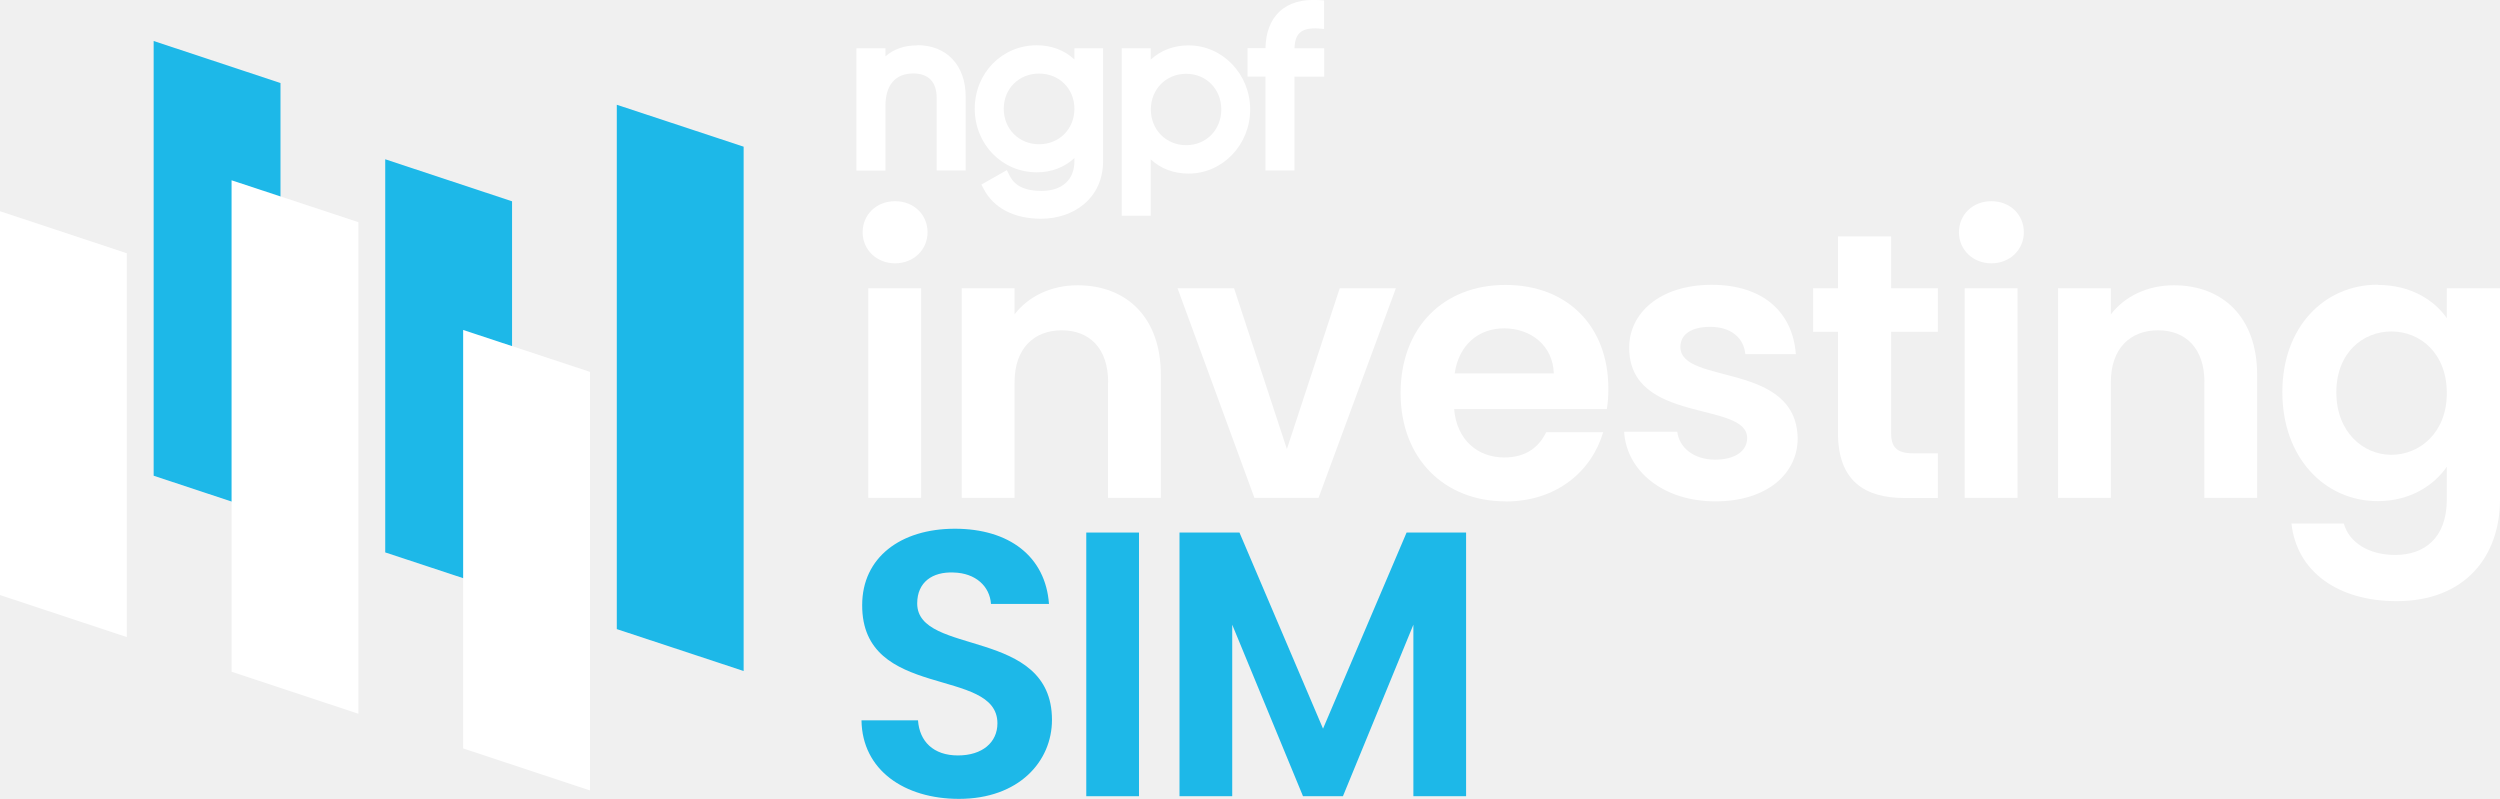
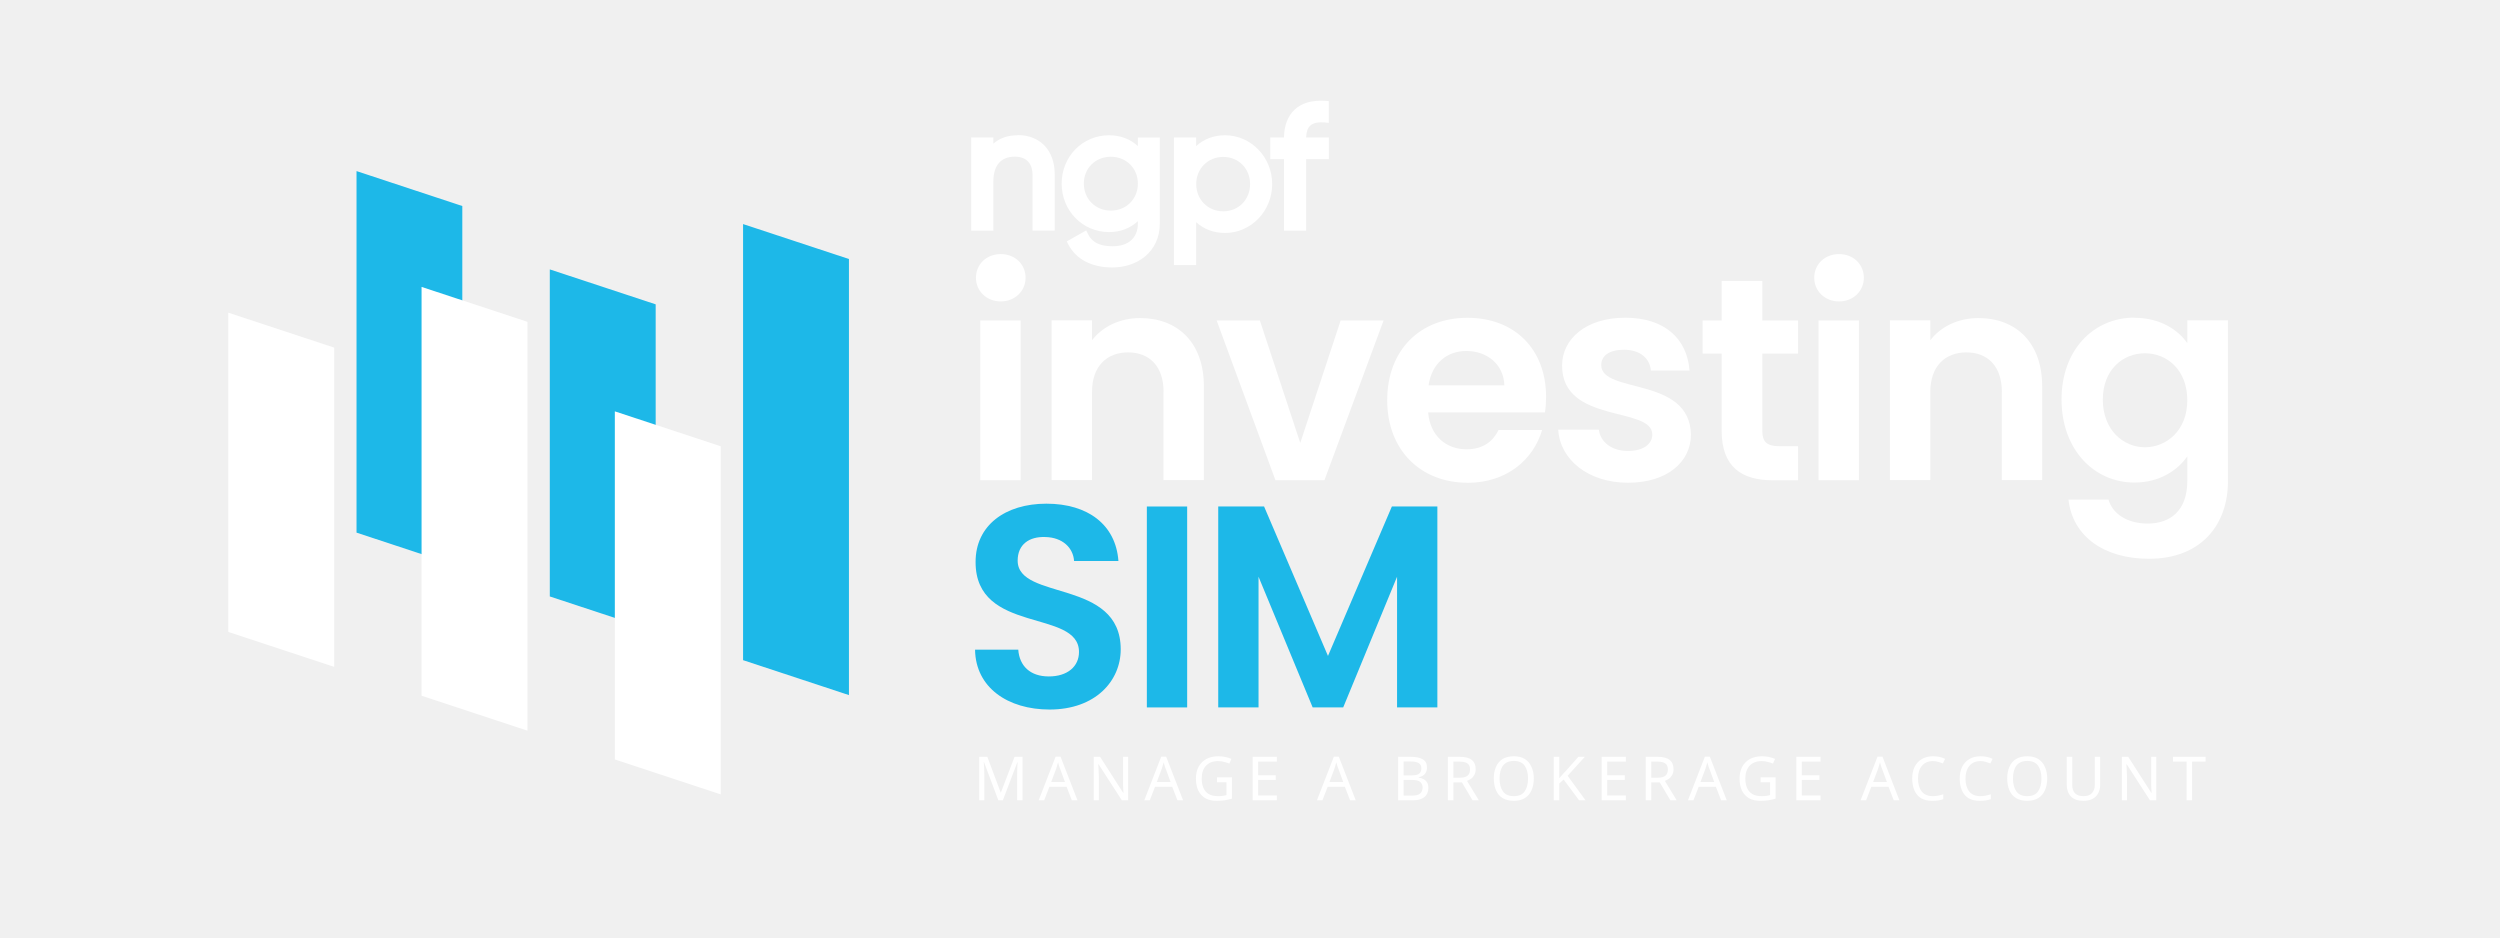
- <svg xmlns="http://www.w3.org/2000/svg" preserveAspectRatio="none" overflow="visible" style="display: block;" width="266" height="85" viewBox="0 0 266 85" fill="none">
-   <g id="Layer_1" clip-path="url(#clip0_0_111)">
-     <path id="Vector" d="M91.785 24.712C91.785 22.857 93.23 21.407 95.239 21.407C97.247 21.407 98.692 22.857 98.692 24.712C98.692 26.568 97.21 28.018 95.239 28.018C93.267 28.018 91.785 26.568 91.785 24.712ZM92.385 30.672H98.006V52.976H92.385V30.672Z" fill="white" />
-     <path id="Vector_2" d="M117.907 40.663C117.907 37.075 115.935 35.145 112.971 35.145C110.008 35.145 107.95 37.075 107.95 40.663V52.976H102.329V30.672H107.95V33.45C109.395 31.557 111.808 30.353 114.649 30.353C119.829 30.353 123.515 33.732 123.515 39.889V52.976H117.894V40.663H117.907Z" fill="white" />
-     <path id="Vector_3" d="M131.304 30.672L136.925 47.778L142.546 30.672H148.522L140.293 52.976H133.471L125.291 30.672H131.316H131.304Z" fill="white" />
-     <path id="Vector_4" d="M160.18 53.345C153.727 53.345 149.024 48.835 149.024 41.83C149.024 34.826 153.592 30.316 160.18 30.316C166.769 30.316 171.129 34.703 171.129 41.351C171.129 42.076 171.092 42.801 170.969 43.526H154.719C155 46.832 157.241 48.675 160.058 48.675C162.471 48.675 163.793 47.471 164.516 45.984H170.577C169.377 50.088 165.679 53.357 160.18 53.357V53.345ZM154.768 39.729H165.324C165.238 36.792 162.911 34.936 160.034 34.936C157.339 34.936 155.221 36.669 154.78 39.729H154.768Z" fill="white" />
-     <path id="Vector_5" d="M182.518 53.345C176.946 53.345 173.051 50.088 172.806 45.935H178.464C178.66 47.63 180.228 48.908 182.481 48.908C184.734 48.908 185.898 47.901 185.898 46.611C185.898 42.629 173.345 45.16 173.345 36.989C173.345 33.29 176.639 30.304 182.126 30.304C187.612 30.304 190.747 33.241 191.078 37.677H185.702C185.542 35.944 184.171 34.777 181.966 34.777C179.885 34.777 178.795 35.625 178.795 36.915C178.795 40.982 191.114 38.439 191.274 46.623C191.274 50.445 187.943 53.345 182.53 53.345H182.518Z" fill="white" />
-     <path id="Vector_6" d="M195.56 35.305H192.915V30.672H195.56V25.155H201.218V30.672H206.189V35.305H201.218V46.094C201.218 47.581 201.818 48.233 203.581 48.233H206.189V52.988H202.663C198.413 52.988 195.56 51.182 195.56 46.07V35.317V35.305Z" fill="white" />
-     <path id="Vector_7" d="M208.431 24.712C208.431 22.857 209.876 21.407 211.884 21.407C213.892 21.407 215.337 22.857 215.337 24.712C215.337 26.568 213.856 28.018 211.884 28.018C209.912 28.018 208.431 26.568 208.431 24.712ZM209.043 30.672H214.664V52.976H209.043V30.672Z" fill="white" />
-     <path id="Vector_8" d="M234.552 40.663C234.552 37.075 232.58 35.145 229.616 35.145C226.653 35.145 224.596 37.075 224.596 40.663V52.976H218.975V30.672H224.596V33.45C226.041 31.557 228.453 30.353 231.294 30.353C236.474 30.353 240.16 33.732 240.16 39.889V52.976H234.539V40.663H234.552Z" fill="white" />
-     <path id="Vector_9" d="M252.995 30.316C256.485 30.316 259.007 31.926 260.342 33.855V30.672H266V53.136C266 59.169 262.314 63.962 255.003 63.962C248.745 63.962 244.373 60.816 243.81 55.704H249.382C249.945 57.719 252.027 59.047 254.844 59.047C257.93 59.047 260.342 57.277 260.342 53.123V49.658C259.02 51.587 256.497 53.32 252.995 53.32C247.337 53.32 242.842 48.687 242.842 41.72C242.842 34.752 247.337 30.291 252.995 30.291V30.316ZM254.44 35.268C251.427 35.268 248.586 37.517 248.586 41.744C248.586 45.971 251.439 48.392 254.44 48.392C257.44 48.392 260.342 46.057 260.342 41.83C260.342 37.603 257.538 35.268 254.44 35.268Z" fill="white" />
-     <path id="Vector_10" d="M102.035 85C96.231 85 91.736 81.94 91.663 76.644H97.676C97.835 78.893 99.317 80.379 101.925 80.379C104.534 80.379 106.126 78.979 106.126 76.963C106.126 70.893 91.7 74.555 91.736 64.38C91.736 59.317 95.827 56.257 101.595 56.257C107.363 56.257 111.245 59.194 111.612 64.257H105.44C105.317 62.414 103.836 60.964 101.435 60.914C99.231 60.828 97.59 61.922 97.59 64.208C97.59 69.836 111.93 66.702 111.93 76.595C111.93 81.019 108.403 85 102.035 85Z" fill="#1DB8E8" />
-     <path id="Vector_11" d="M115.58 56.663H121.189V84.717H115.58V56.663Z" fill="#1DB8E8" />
-     <path id="Vector_12" d="M125.511 56.663H131.879L140.77 77.529L149.661 56.663H155.992V84.717H150.384V66.469L142.889 84.717H138.639L131.108 66.469V84.717H125.499V56.663H125.511Z" fill="#1DB8E8" />
-     <path id="Vector_13" d="M97.59 4.829C96.219 4.829 95.092 5.223 94.21 5.997V5.137H91.124V18.15H94.21V11.281C94.21 9.044 95.263 7.816 97.186 7.816C98.778 7.816 99.66 8.725 99.66 10.384V18.138H102.746V10.261C102.746 6.955 100.725 4.805 97.602 4.805L97.59 4.829Z" fill="white" />
-     <path id="Vector_14" d="M114.318 5.137V6.329C113.265 5.346 111.881 4.817 110.314 4.817C106.616 4.817 103.713 7.779 103.713 11.563C103.713 15.348 106.616 18.334 110.314 18.334C111.881 18.334 113.253 17.806 114.318 16.811V17.142C114.318 19.133 113.008 20.313 110.816 20.313C108.501 20.313 107.754 19.379 107.363 18.58L107.13 18.101L104.423 19.637L104.644 20.067C105.709 22.132 107.889 23.274 110.767 23.274C112.506 23.274 114.11 22.734 115.298 21.751C116.645 20.633 117.368 19.047 117.368 17.142V5.137H114.306H114.318ZM114.318 11.576C114.318 13.726 112.702 15.348 110.559 15.348C108.416 15.348 106.799 13.726 106.799 11.576C106.799 9.425 108.416 7.828 110.559 7.828C112.702 7.828 114.318 9.438 114.318 11.576Z" fill="white" />
-     <path id="Vector_15" d="M126.467 4.829C124.887 4.829 123.503 5.358 122.438 6.341V5.137H119.352V22.955H122.438V16.958C123.491 17.941 124.887 18.47 126.467 18.47C130.079 18.47 133.018 15.41 133.018 11.65C133.018 7.889 130.079 4.829 126.467 4.829ZM129.945 11.65C129.945 13.812 128.34 15.447 126.209 15.447C124.079 15.447 122.45 13.812 122.45 11.65C122.45 9.487 124.066 7.852 126.209 7.852C128.353 7.852 129.945 9.487 129.945 11.65Z" fill="white" />
-     <path id="Vector_16" d="M140.342 3.035L140.88 3.084V0.049L140.415 0.012C138.578 -0.111 137.133 0.295 136.129 1.241C135.186 2.126 134.672 3.465 134.647 5.124H132.737V8.147H134.647V18.138H137.733V8.16H140.893V5.137H137.733C137.758 4.362 137.941 3.822 138.296 3.49C138.701 3.109 139.399 2.962 140.342 3.035Z" fill="white" />
-     <path id="Vector_17" d="M29.844 8.835L16.349 4.362V50.617L29.844 55.09V8.835Z" fill="#1DB8E8" />
-     <path id="Vector_18" d="M65.627 11.146V66.936L79.123 71.397V15.607L65.627 11.146Z" fill="#1DB8E8" />
-     <path id="Vector_19" d="M40.988 16.946V58.776L54.483 63.237V21.419L40.988 16.946Z" fill="#1DB8E8" />
-     <path id="Vector_20" d="M13.495 26.949L0 22.476V63.311L13.495 67.784V26.949Z" fill="white" />
-     <path id="Vector_21" d="M49.279 35.108V79.63L62.774 84.103V39.569L49.279 35.108Z" fill="white" />
-     <path id="Vector_22" d="M24.639 19.182V71.47L38.135 75.943V23.643L24.639 19.182Z" fill="white" />
-   </g>
+ <svg xmlns="http://www.w3.org/2000/svg" id="Layer_1" viewBox="0 0 284.06 106.52">
  <defs>
-     <clipPath id="clip0_0_111">
-       <rect width="266" height="85" fill="white" />
-     </clipPath>
+     <style>.cls-1{font-family:Poppins-Regular, Poppins;font-size:6.9px;letter-spacing:.17em;}.cls-1,.cls-2{fill:#fff;}.cls-3{fill:#1db8e8;}</style>
  </defs>
+   <path class="cls-2" d="M110.89,31.56c0-1.51,1.18-2.69,2.82-2.69s2.82,1.18,2.82,2.69-1.21,2.69-2.82,2.69-2.82-1.18-2.82-2.69ZM111.38,36.41h4.59v18.15h-4.59v-18.15Z" />
+   <path class="cls-2" d="M132.21,44.53c0-2.92-1.61-4.49-4.03-4.49s-4.1,1.57-4.1,4.49v10.02h-4.59v-18.15h4.59v2.26c1.18-1.54,3.15-2.52,5.47-2.52,4.23,0,7.24,2.75,7.24,7.76v10.65h-4.59v-10.02Z" />
+   <path class="cls-2" d="M143.15,36.41l4.59,13.92,4.59-13.92h4.88l-6.72,18.15h-5.57l-6.68-18.15h4.92Z" />
+   <path class="cls-2" d="M166.73,54.85c-5.27,0-9.11-3.67-9.11-9.37s3.73-9.37,9.11-9.37,8.94,3.57,8.94,8.98c0,.59-.03,1.18-.13,1.77h-13.27c.23,2.69,2.06,4.19,4.36,4.19,1.97,0,3.05-.98,3.64-2.19h4.95c-.98,3.34-4,6-8.49,6ZM162.31,43.78h8.62c-.07-2.39-1.97-3.9-4.32-3.9-2.2,0-3.93,1.41-4.29,3.9Z" />
+   <path class="cls-2" d="M184.98,54.85c-4.55,0-7.73-2.65-7.93-6.03h4.62c.16,1.38,1.44,2.42,3.28,2.42s2.79-.82,2.79-1.87c0-3.24-10.25-1.18-10.25-7.83,0-3.01,2.69-5.44,7.17-5.44s7.04,2.39,7.31,6h-4.39c-.13-1.41-1.25-2.36-3.05-2.36-1.7,0-2.59.69-2.59,1.74,0,3.31,10.06,1.24,10.19,7.9,0,3.11-2.72,5.47-7.14,5.47Z" />
+   <path class="cls-2" d="M195.62,40.18h-2.16v-3.77h2.16v-4.49h4.62v4.49h4.06v3.77h-4.06v8.78c0,1.21.49,1.74,1.93,1.74h2.13v3.87h-2.88c-3.47,0-5.8-1.47-5.8-5.63v-8.75Z" />
+   <path class="cls-2" d="M206.14,31.56c0-1.51,1.18-2.69,2.82-2.69s2.82,1.18,2.82,2.69-1.21,2.69-2.82,2.69-2.82-1.18-2.82-2.69ZM206.63,36.41h4.59v18.15h-4.59v-18.15Z" />
+   <path class="cls-2" d="M227.46,44.53c0-2.92-1.61-4.49-4.03-4.49s-4.1,1.57-4.1,4.49v10.02h-4.59v-18.15h4.59v2.26c1.18-1.54,3.15-2.52,5.47-2.52,4.23,0,7.24,2.75,7.24,7.76v10.65h-4.59v-10.02Z" />
+   <path class="cls-2" d="M242.53,36.11c2.85,0,4.91,1.31,6,2.88v-2.59h4.62v18.28c0,4.91-3.01,8.81-8.98,8.81-5.11,0-8.68-2.56-9.14-6.72h4.55c.46,1.64,2.16,2.72,4.46,2.72,2.52,0,4.49-1.44,4.49-4.82v-2.82c-1.08,1.57-3.14,2.98-6,2.98-4.62,0-8.29-3.77-8.29-9.44s3.67-9.3,8.29-9.3ZM243.71,40.14c-2.46,0-4.78,1.83-4.78,5.27s2.33,5.41,4.78,5.41,4.82-1.9,4.82-5.34-2.29-5.34-4.82-5.34Z" />
+   <path class="cls-3" d="M119.26,80.62c-4.74,0-8.41-2.49-8.47-6.8h4.91c.13,1.83,1.34,3.04,3.47,3.04s3.43-1.14,3.43-2.78c0-4.94-11.78-1.96-11.75-10.24,0-4.12,3.34-6.61,8.05-6.61s7.88,2.39,8.18,6.51h-5.04c-.1-1.5-1.31-2.68-3.27-2.72-1.8-.07-3.14.82-3.14,2.68,0,4.58,11.71,2.03,11.71,10.08,0,3.6-2.88,6.84-8.08,6.84Z" />
+   <path class="cls-3" d="M130.31,57.55h4.58v22.83h-4.58v-22.83Z" />
+   <path class="cls-3" d="M138.43,57.55h5.2l7.26,16.98,7.26-16.98h5.17v22.83h-4.58v-14.85l-6.12,14.85h-3.47l-6.15-14.85v14.85h-4.58v-22.83Z" />
+   <path class="cls-2" d="M115.63,15.37c-1.12,0-2.04.32-2.76.95v-.7h-2.52v10.59h2.52v-5.59c0-1.82.86-2.82,2.43-2.82,1.3,0,2.02.74,2.02,2.09v6.31h2.52v-6.41c0-2.69-1.65-4.44-4.2-4.44Z" />
+   <path class="cls-2" d="M129.29,15.63v.97c-.86-.8-1.99-1.23-3.27-1.23-3.02,0-5.39,2.41-5.39,5.49s2.37,5.51,5.39,5.51c1.28,0,2.4-.43,3.27-1.24v.27c0,1.62-1.07,2.58-2.86,2.58-1.89,0-2.5-.76-2.82-1.41l-.19-.39-2.21,1.25.18.35c.87,1.68,2.65,2.61,5,2.61,1.42,0,2.73-.44,3.7-1.24,1.1-.91,1.69-2.2,1.69-3.75v-9.77h-2.5ZM129.29,20.86c0,1.75-1.32,3.07-3.07,3.07s-3.07-1.32-3.07-3.07,1.32-3.05,3.07-3.05,3.07,1.31,3.07,3.05Z" />
+   <path class="cls-2" d="M139.2,15.37c-1.29,0-2.42.43-3.29,1.23v-.98h-2.52v14.5h2.52v-4.88c.86.8,2,1.23,3.29,1.23,2.95,0,5.35-2.49,5.35-5.55s-2.4-5.55-5.35-5.55ZM142.04,20.92c0,1.76-1.31,3.09-3.05,3.09s-3.07-1.33-3.07-3.09,1.32-3.09,3.07-3.09,3.05,1.33,3.05,3.09Z" />
+   <path class="cls-2" d="M150.54,13.92l.44.04v-2.47l-.38-.03c-1.5-.1-2.68.23-3.5,1-.77.72-1.19,1.81-1.21,3.16h-1.56v2.46h1.56v8.13h2.52v-8.13h2.58v-2.46h-2.58c.02-.63.17-1.07.46-1.34.33-.31.9-.43,1.67-.37Z" />
+   <polygon class="cls-3" points="52.53 23.41 40.51 19.44 40.51 60.52 52.53 64.49 52.53 23.41" />
+   <polygon class="cls-3" points="84.43 25.46 84.43 75.01 96.46 78.98 96.46 29.43 84.43 25.46" />
+   <polygon class="cls-3" points="62.47 30.61 62.47 67.77 74.5 71.74 74.5 34.58 62.47 30.61" />
+   <polygon class="cls-2" points="37.97 39.5 25.94 35.53 25.94 71.8 37.97 75.77 37.97 39.5" />
+   <polygon class="cls-2" points="69.86 46.74 69.86 86.29 81.89 90.26 81.89 50.71 69.86 46.74" />
+   <polygon class="cls-2" points="47.9 32.6 47.9 79.05 59.93 83.02 59.93 36.57 47.9 32.6" />
+   <text class="cls-1" transform="translate(110.59 90.93)">
+     <tspan x="0" y="0">MANAGE A BROKERAGE ACCOUNT</tspan>
+   </text>
</svg>
